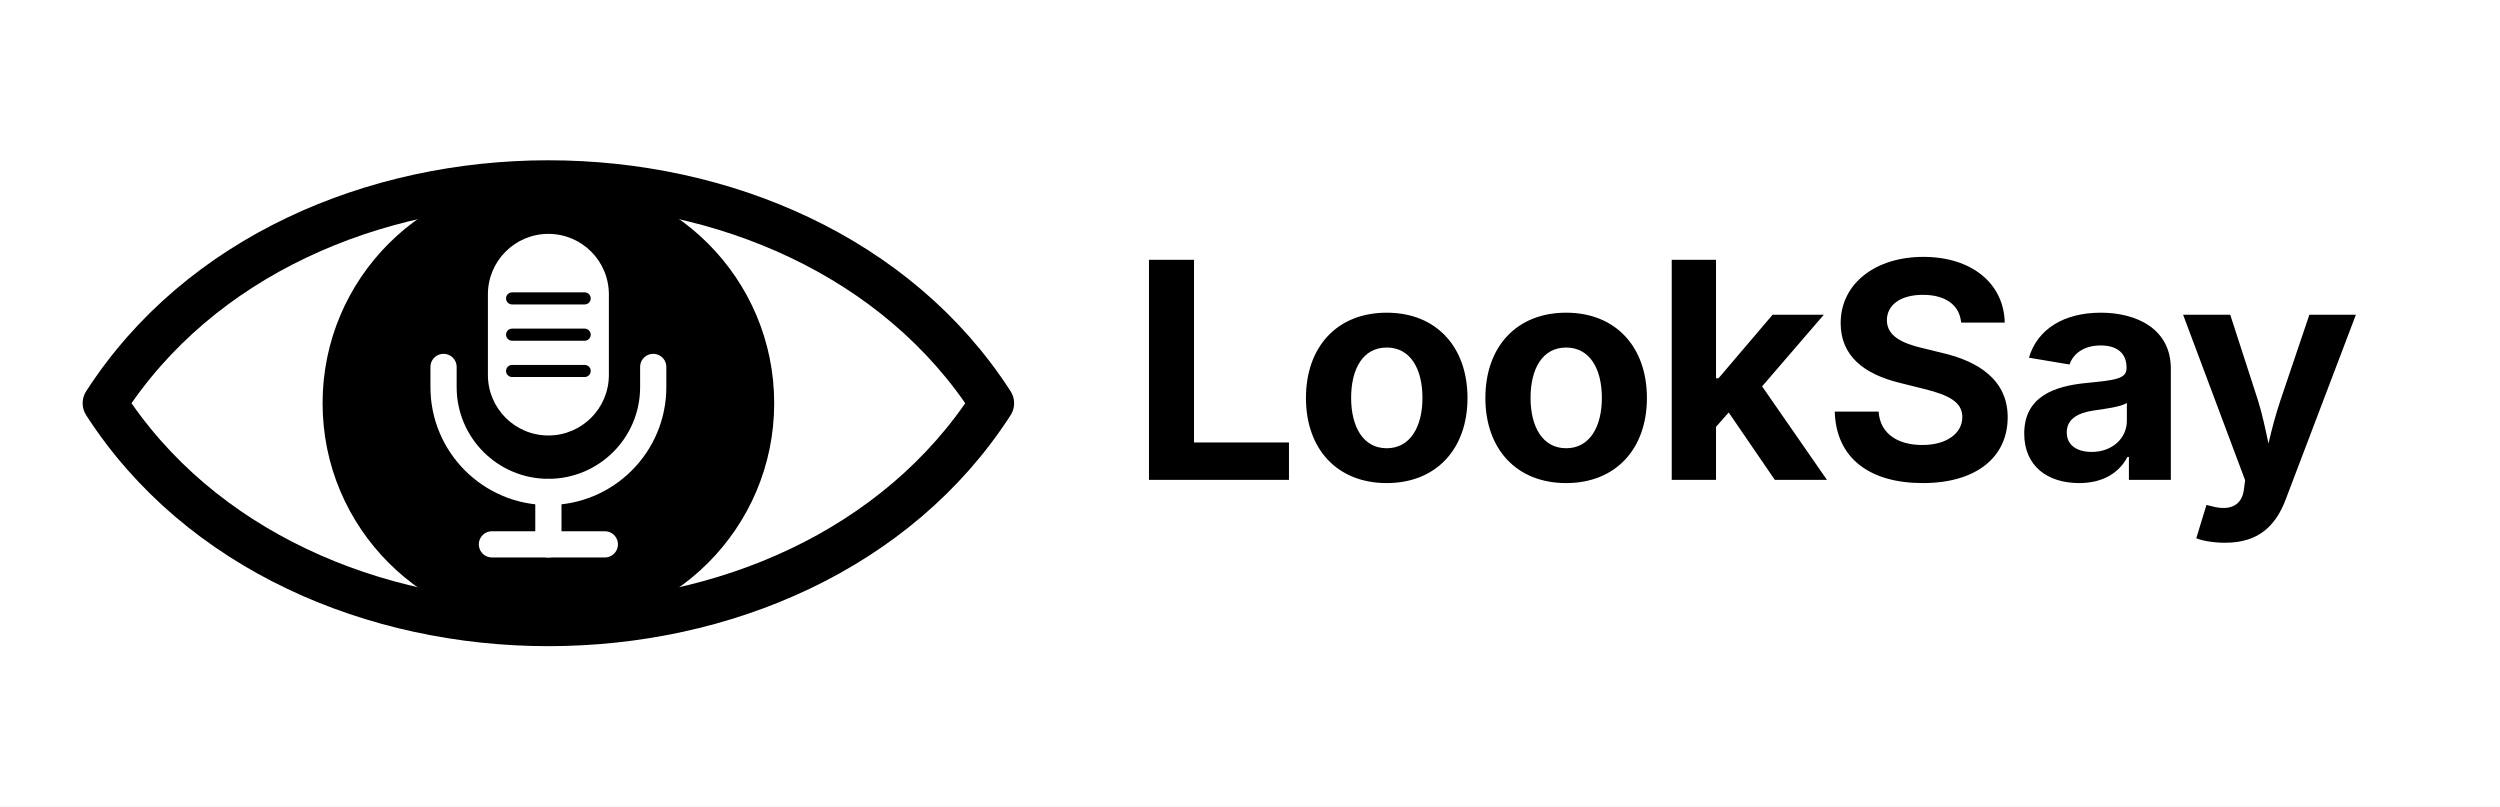
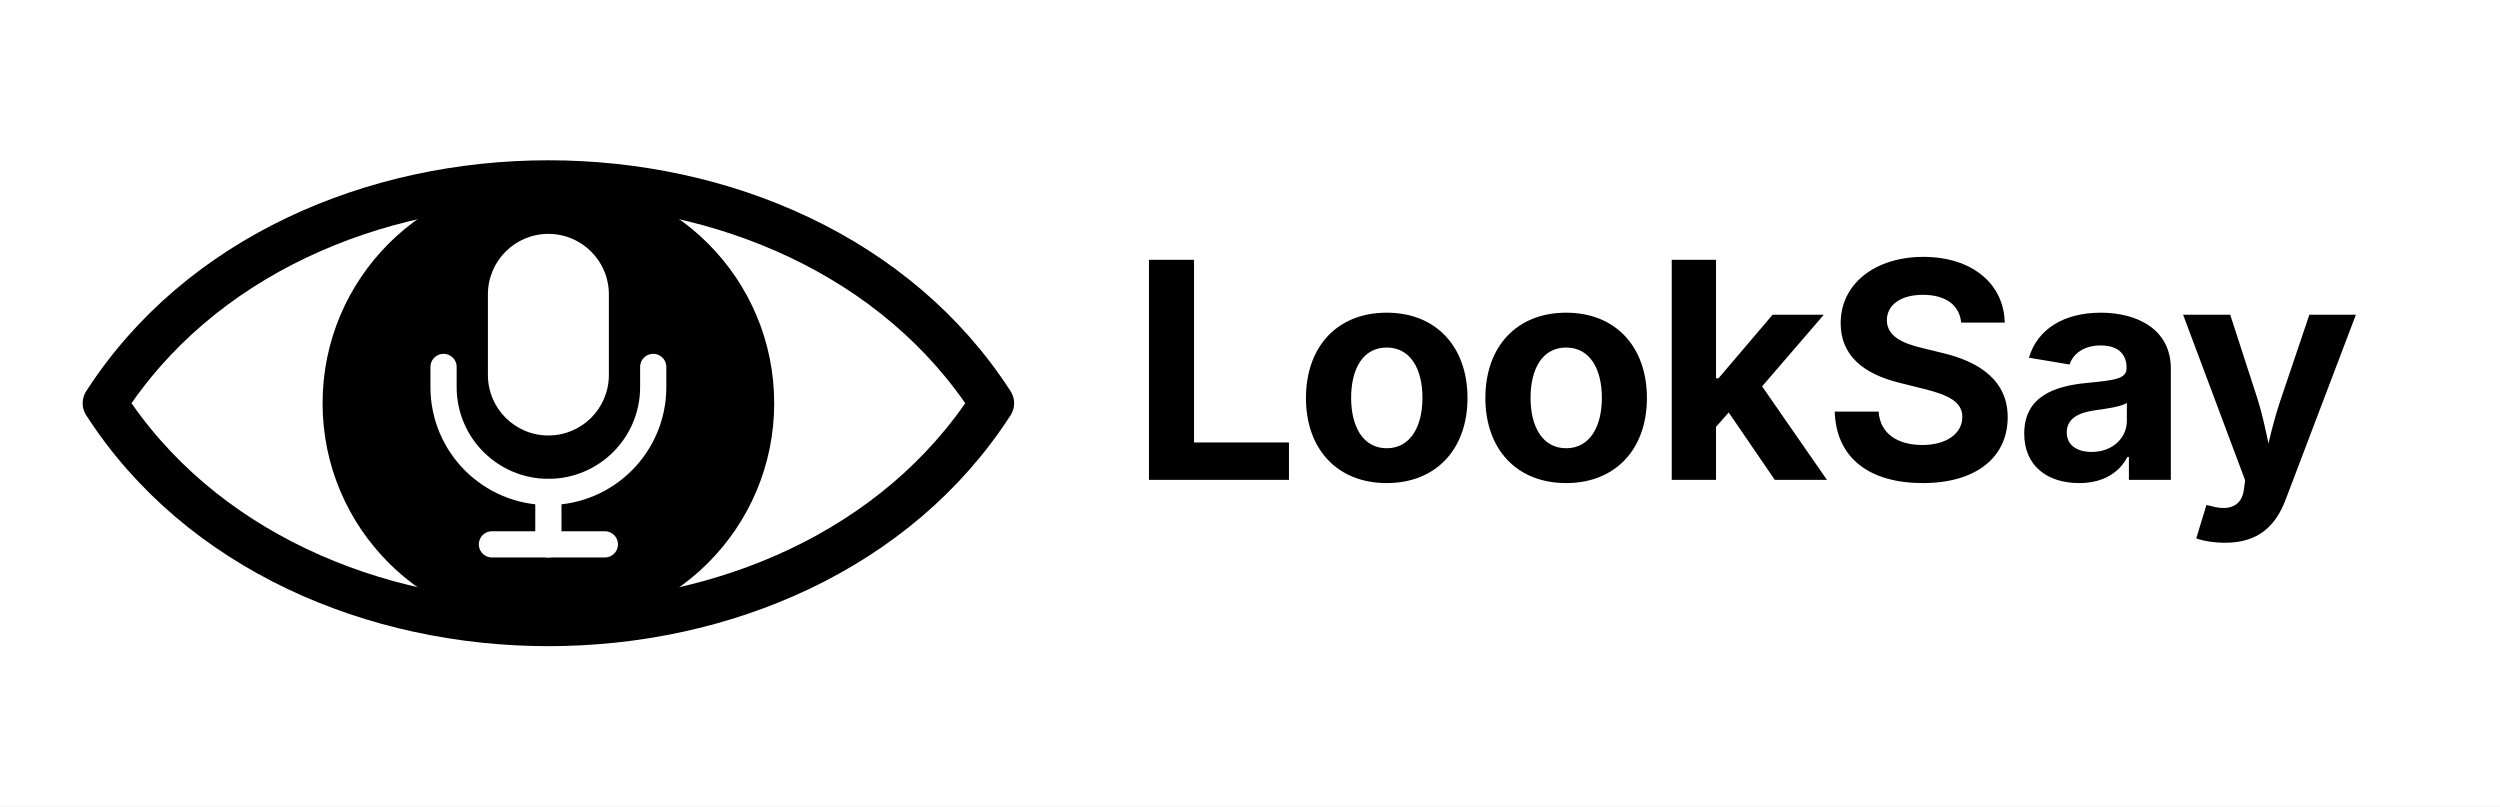
<svg xmlns="http://www.w3.org/2000/svg" viewBox="0 0 1240 400" width="1240" height="400">
  <rect width="1240" height="400" fill="#fff" />
  <g transform="translate(16 -56)">
    <defs>
      <clipPath id="eye">
        <path d="M36 256 C130 110 382 110 476 256 C382 402 130 402 36 256 Z" />
      </clipPath>
    </defs>
    <path d="M36 256 C130 110 382 110 476 256 C382 402 130 402 36 256 Z" fill="#fff" />
    <g clip-path="url(#eye)">
      <circle cx="256" cy="256" r="112" fill="#000" />
    </g>
    <g fill="none" stroke="#fff" stroke-linecap="round" stroke-width="13">
      <path d="M204 238 v10 a52 52 0 0 0 104 0 v-10" />
      <line x1="256" y1="300" x2="256" y2="326" />
      <line x1="228" y1="326" x2="284" y2="326" />
    </g>
    <rect x="226" y="172" width="60" height="100" rx="30" fill="#fff" />
-     <g stroke="#000" stroke-width="6" stroke-linecap="round">
-       <line x1="238" y1="204" x2="274" y2="204" />
-       <line x1="238" y1="222" x2="274" y2="222" />
-       <line x1="238" y1="240" x2="274" y2="240" />
-     </g>
    <path d="M36 256 C130 110 382 110 476 256 C382 402 130 402 36 256 Z" fill="none" stroke="#000" stroke-width="22" stroke-linejoin="round" />
  </g>
  <text x="560" y="238" font-family="Inter, 'Helvetica Neue', Arial, sans-serif" font-size="150" font-weight="700" letter-spacing="-3" fill="#000">LookSay</text>
</svg>
